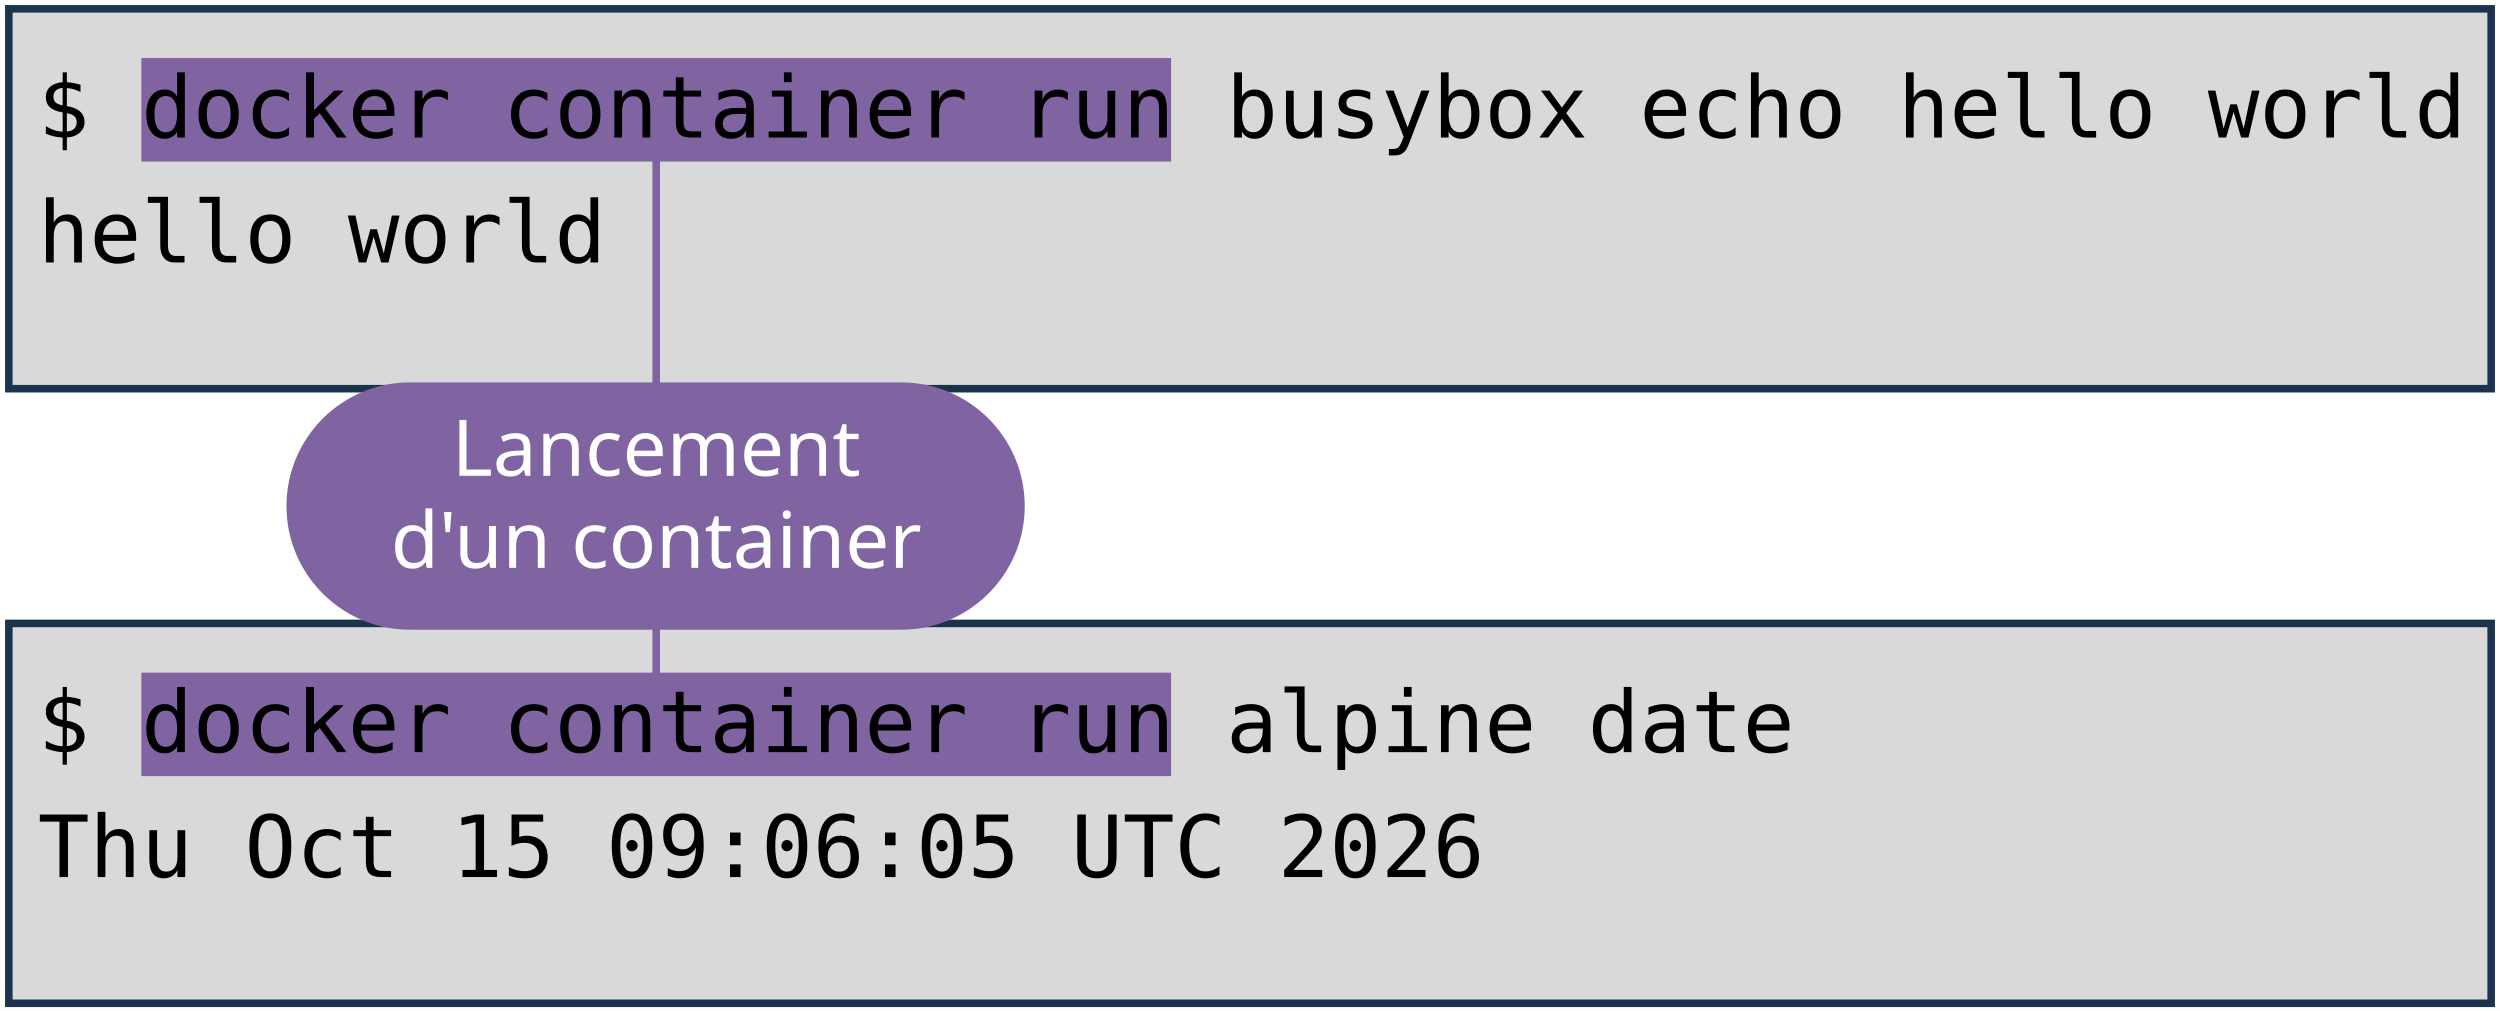
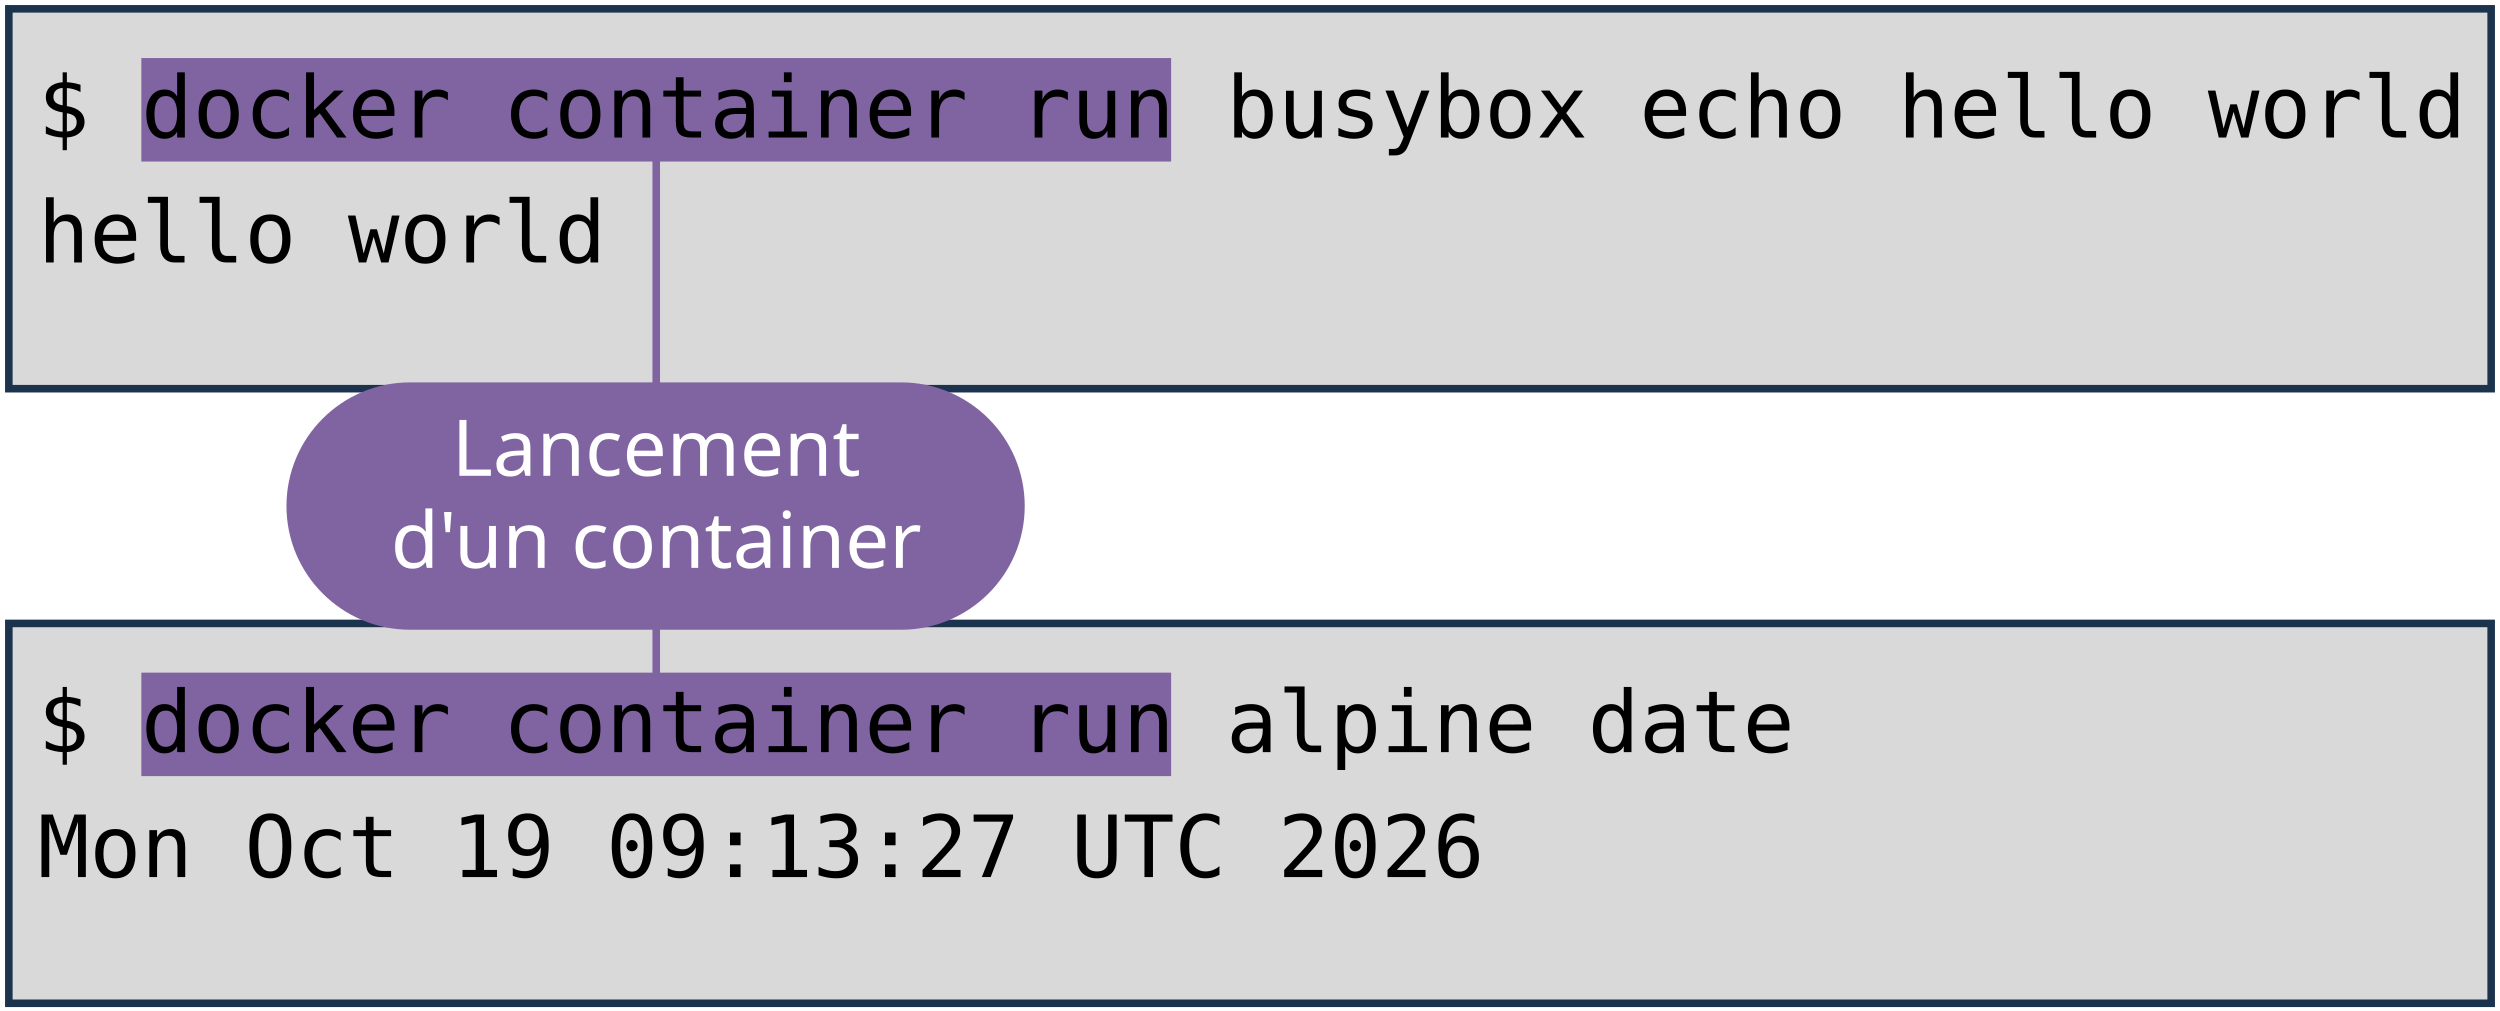
<svg xmlns="http://www.w3.org/2000/svg" viewBox="0 0 1981 801" width="1981" height="801" role="img" aria-label="Deux terminaux : docker container run busybox echo hello world, et docker container run alpine date. Annotations : lancement d'un container, image, commande lancée.">
  <style>
    .code { font-family: "DejaVu Sans Mono", Menlo, Consolas, monospace; font-size: 68px; fill: #000000; }
    .pill { font-family: "Trebuchet MS", "Century Gothic", Verdana, sans-serif; font-size: 62px; text-anchor: middle; }
  </style>
  <rect width="1981" height="801" fill="#FFFFFF" />
  <rect x="7" y="7" width="1967" height="301" fill="#D9D9D9" stroke="#1C334E" stroke-width="6" />
  <rect x="7" y="494" width="1967" height="301" fill="#D9D9D9" stroke="#1C334E" stroke-width="6" />
  <rect x="112" y="46" width="816" height="82" fill="#8064A2" />
  <rect x="112" y="533" width="816" height="82" fill="#8064A2" />
  <text x="30" y="109" class="code" xml:space="preserve">$ docker container run busybox echo hello world</text>
  <text x="30" y="208" class="code" xml:space="preserve">hello world</text>
  <text x="30" y="596" class="code" xml:space="preserve">$ docker container run alpine date</text>
-   <text x="30" y="695" class="code" xml:space="preserve">Thu Oct 15 09:06:05 UTC 2026</text>
+   <text x="30" y="695" class="code" xml:space="preserve">Mon Oct 19 09:13:27 UTC 2026</text>
  <path d="M 520 401 L 520 128" stroke="#8064A2" stroke-width="6" fill="none" stroke-linecap="round" />
  <path d="M 520 401 L 520 533" stroke="#8064A2" stroke-width="6" fill="none" stroke-linecap="round" />
  <rect x="227" y="303" width="585" height="196" rx="98" fill="#8064A2" />
  <text x="520" y="377" class="pill" fill="#FFFFFF">Lancement</text>
  <text x="520" y="450" class="pill" fill="#FFFFFF">d'un container</text>
</svg>
